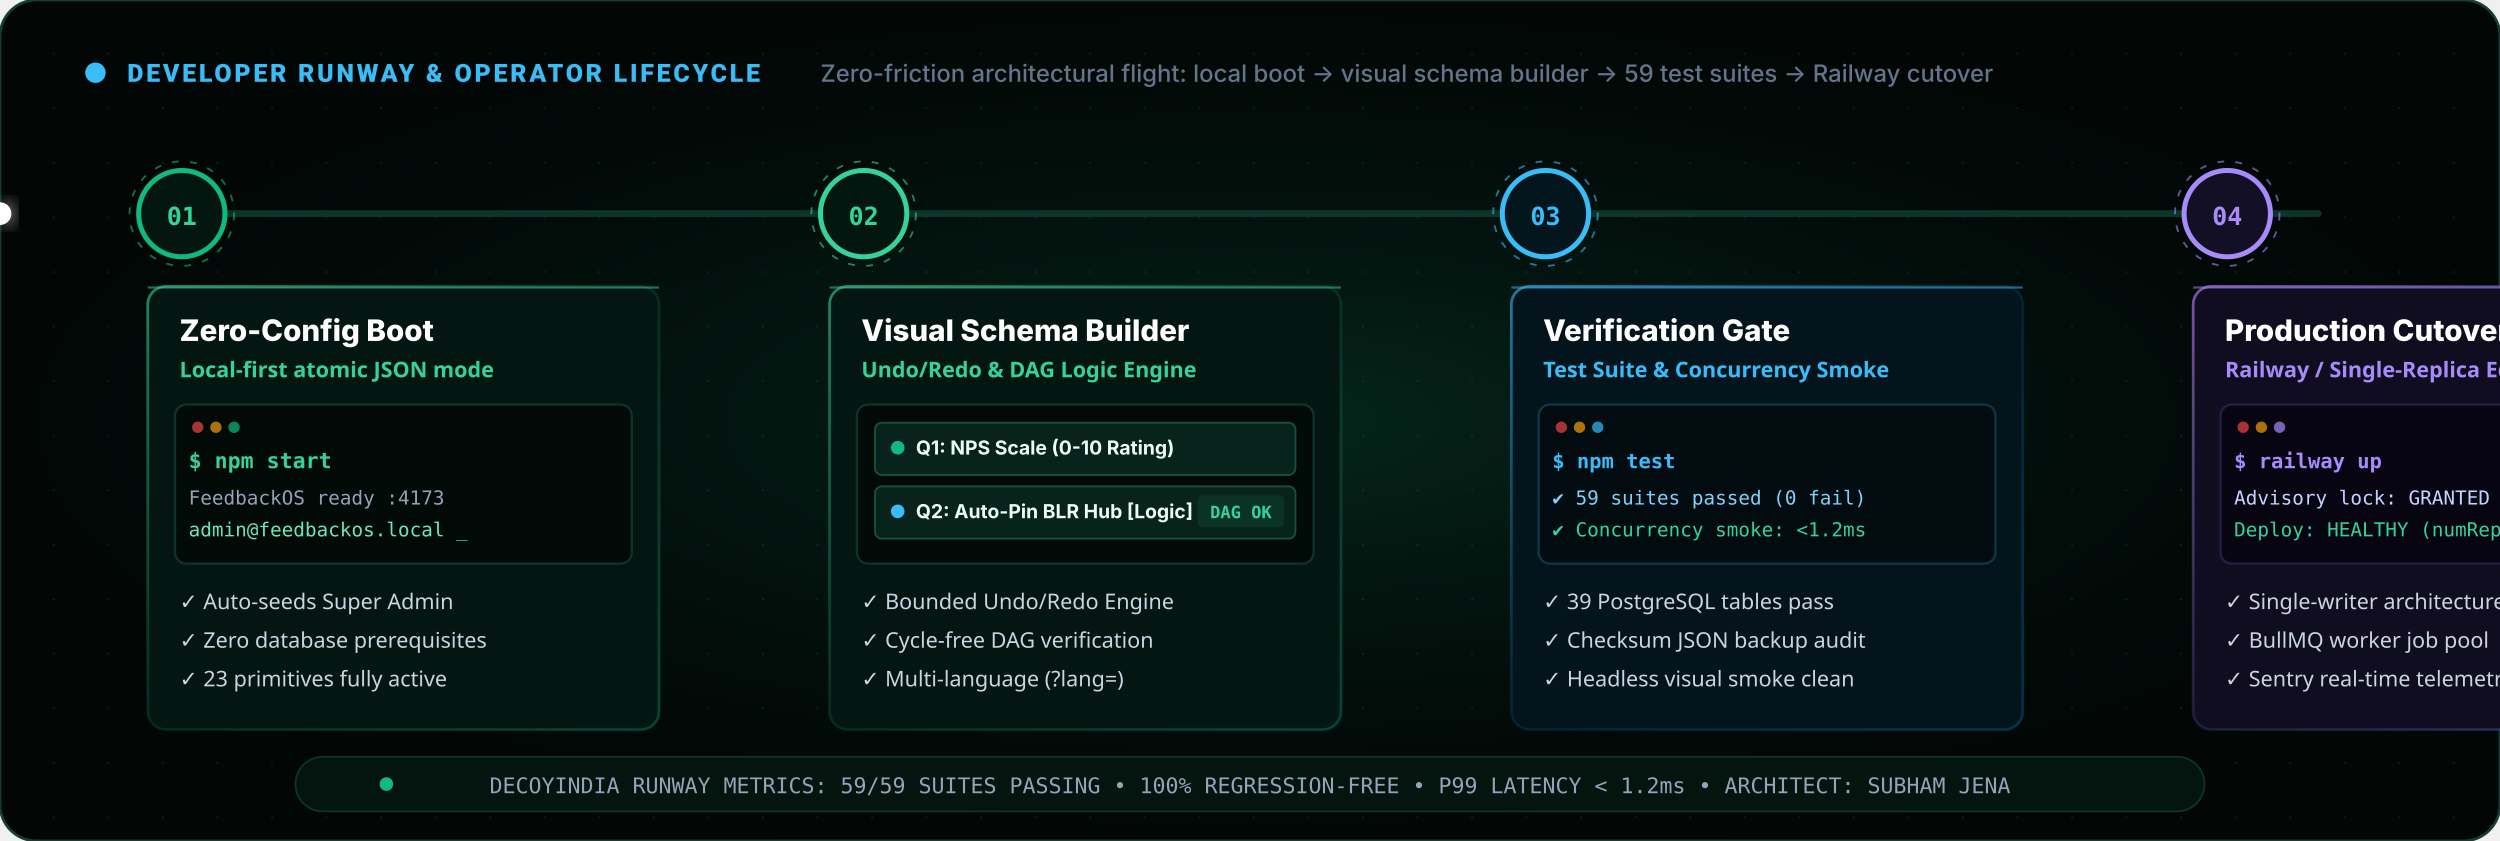
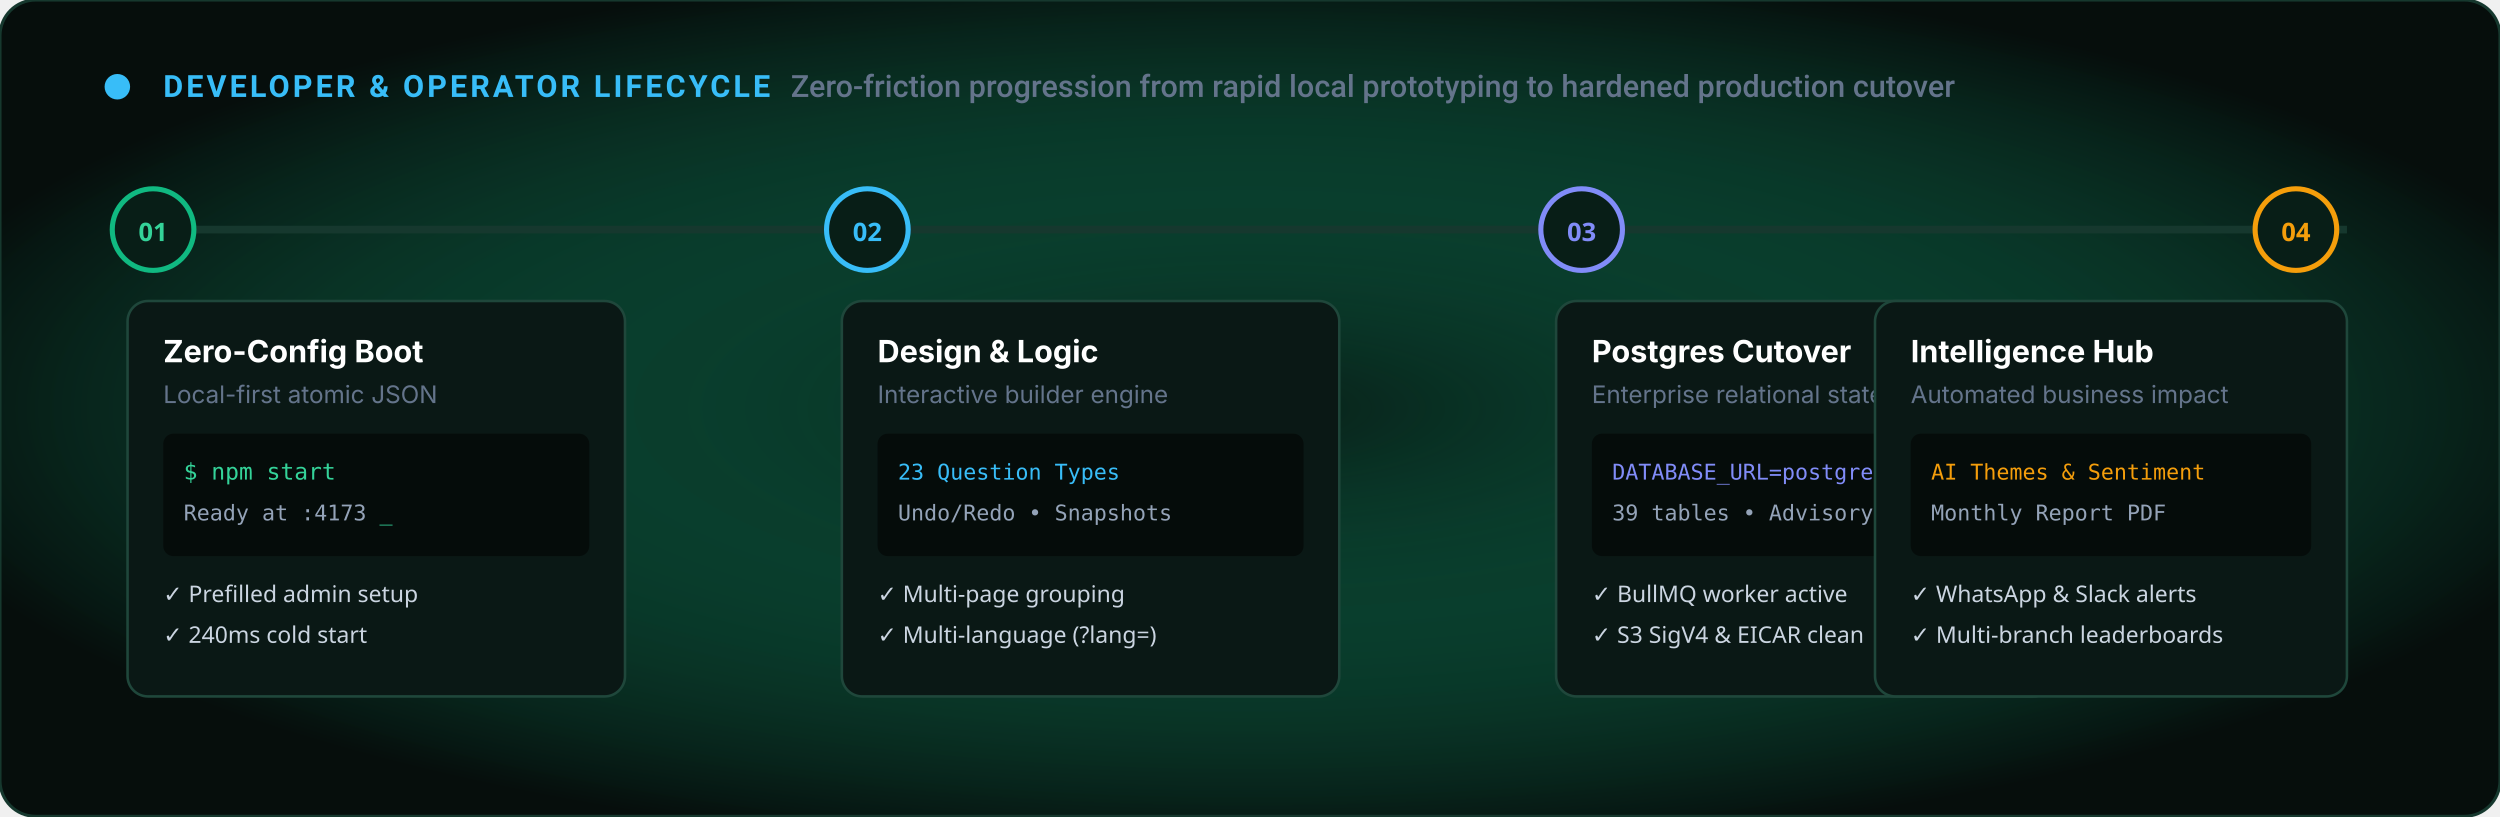
- <svg xmlns="http://www.w3.org/2000/svg" viewBox="0 0 1100 370" width="100%" height="100%" fill="none">
+ <svg xmlns="http://www.w3.org/2000/svg" viewBox="0 0 980 320" width="100%" height="100%" fill="none">
  <defs>
-     <radialGradient id="tw-glow" cx="50%" cy="50%" r="60%">
-       <stop offset="0%" stop-color="#10B981" stop-opacity="0.18" />
-       <stop offset="50%" stop-color="#059669" stop-opacity="0.06" />
-       <stop offset="100%" stop-color="#020605" stop-opacity="0" />
+     <radialGradient id="wf-bg" cx="50%" cy="50%" r="55%">
+       <stop offset="0%" stop-color="#10B981" stop-opacity="0.1" />
+       <stop offset="100%" stop-color="#060E0C" />
    </radialGradient>
-     <linearGradient id="tw-progress-grad" x1="0%" y1="0%" x2="100%" y2="0%">
+     <linearGradient id="bar-progress" x1="0%" y1="0%" x2="100%" y2="0%">
      <stop offset="0%" stop-color="#10B981" />
-       <stop offset="30%" stop-color="#34D399" />
-       <stop offset="65%" stop-color="#38BDF8" />
+       <stop offset="50%" stop-color="#38BDF8" />
      <stop offset="100%" stop-color="#A78BFA" />
    </linearGradient>
-     <linearGradient id="tw-glass-rim-emerald" x1="0%" y1="0%" x2="100%" y2="100%">
-       <stop offset="0%" stop-color="#34D399" stop-opacity="0.6" />
-       <stop offset="50%" stop-color="#10B981" stop-opacity="0.15" />
-       <stop offset="100%" stop-color="#059669" stop-opacity="0.4" />
-     </linearGradient>
-     <linearGradient id="tw-glass-rim-cyan" x1="0%" y1="0%" x2="100%" y2="100%">
-       <stop offset="0%" stop-color="#38BDF8" stop-opacity="0.6" />
-       <stop offset="50%" stop-color="#0284C7" stop-opacity="0.15" />
-       <stop offset="100%" stop-color="#0369A1" stop-opacity="0.4" />
-     </linearGradient>
-     <linearGradient id="tw-glass-rim-violet" x1="0%" y1="0%" x2="100%" y2="100%">
-       <stop offset="0%" stop-color="#C084FC" stop-opacity="0.6" />
-       <stop offset="50%" stop-color="#818CF8" stop-opacity="0.15" />
-       <stop offset="100%" stop-color="#6366F1" stop-opacity="0.4" />
-     </linearGradient>
-     <filter id="tw-station-glow" x="-30%" y="-30%" width="160%" height="160%">
-       <feGaussianBlur stdDeviation="4" result="blur" />
-       <feMerge>
-         <feMergeNode in="blur" />
-         <feMergeNode in="SourceGraphic" />
-       </feMerge>
-     </filter>
-     <pattern id="tw-grid-dots" width="24" height="24" patternUnits="userSpaceOnUse">
-       <circle cx="24" cy="24" r="0.75" fill="#143E32" fill-opacity="0.6" />
-     </pattern>
    <style>
-       @keyframes tw-line-travel {
-         0% { stroke-dashoffset: 1000; }
-         45% { stroke-dashoffset: 0; }
-         90%, 100% { stroke-dashoffset: 0; }
+       @keyframes step-pulse {
+         0%, 100% { transform: scale(1); filter: drop-shadow(0 0 4px rgba(16, 185, 129, 0.3)); }
+         50% { transform: scale(1.04); filter: drop-shadow(0 0 14px rgba(52, 211, 153, 0.8)); }
      }
-       @keyframes tw-pulse-ring {
-         0%, 100% { transform: scale(1); filter: drop-shadow(0 0 4px rgba(16, 185, 129, 0.4)); }
-         50% { transform: scale(1.08); filter: drop-shadow(0 0 16px rgba(52, 211, 153, 0.85)); }
+       @keyframes progress-fill {
+         0% { stroke-dashoffset: 860; }
+         50% { stroke-dashoffset: 0; }
+         100% { stroke-dashoffset: 0; }
      }
-       @keyframes tw-terminal-cursor {
+       @keyframes cursor-blink {
        0%, 100% { opacity: 0; }
        50% { opacity: 1; }
      }
-       @keyframes tw-check-sparkle {
-         0%, 100% { opacity: 0.6; }
-         50% { opacity: 1; filter: drop-shadow(0 0 6px rgba(52, 211, 153, 0.9)); }
+ 
+       .step-active {
+         animation: step-pulse 3.5s ease-in-out infinite;
      }
-       @keyframes tw-particle-flight {
-         0% { cx: 80px; opacity: 0; }
-         5% { opacity: 1; }
-         95% { opacity: 1; }
-         100% { cx: 1020px; opacity: 0; }
+       .progress-line {
+         stroke-dasharray: 860;
+         animation: progress-fill 6s ease-in-out infinite;
      }
- 
-       .tw-stepper-beam {
-         stroke-dasharray: 1000;
-         animation: tw-line-travel 6.5s cubic-bezier(0.2, 0.8, 0.3, 1) infinite;
-       }
-       .tw-station-node {
-         animation: tw-pulse-ring 3.8s ease-in-out infinite;
-       }
-       .tw-cursor {
-         animation: tw-terminal-cursor 0.9s steps(2, start) infinite;
-       }
-       .tw-check {
-         animation: tw-check-sparkle 2.5s ease-in-out infinite;
-       }
-       .tw-flying-photon {
-         animation: tw-particle-flight 6.5s cubic-bezier(0.2, 0.8, 0.3, 1) infinite;
+       .term-cursor {
+         animation: cursor-blink 1s steps(2, start) infinite;
      }

      @media (prefers-reduced-motion: reduce) {
-         .tw-stepper-beam, .tw-station-node, .tw-cursor, .tw-check, .tw-flying-photon {
+         .step-active, .progress-line, .term-cursor {
          animation: none !important;
        }
      }
    </style>
  </defs>
-   <rect width="1100" height="370" rx="16" fill="#020605" />
-   <rect width="1100" height="370" rx="16" fill="url(#tw-grid-dots)" />
-   <rect width="1100" height="370" rx="16" fill="url(#tw-glow)" />
-   <rect width="1100" height="370" rx="16" stroke="#163E32" stroke-width="1.2" />
-   <g transform="translate(36, 26)">
-     <circle cx="6" cy="6" r="4.5" fill="#38BDF8" />
-     <text x="20" y="10" font-family="-apple-system, BlinkMacSystemFont, 'Segoe UI', Roboto, sans-serif" font-size="11" font-weight="800" fill="#38BDF8" letter-spacing="1.2">DEVELOPER RUNWAY &amp; OPERATOR LIFECYCLE</text>
-     <text x="325" y="10" font-family="-apple-system, BlinkMacSystemFont, sans-serif" font-size="10.5" font-weight="500" fill="#64748B">Zero-friction architectural flight: local boot → visual schema builder → 59 test suites → Railway cutover</text>
+   <rect width="980" height="320" rx="14" fill="#070E0C" />
+   <rect width="980" height="320" rx="14" fill="url(#wf-bg)" />
+   <rect width="980" height="320" rx="14" stroke="#16382E" stroke-width="1.2" />
+   <g transform="translate(40, 28)">
+     <circle cx="6" cy="6" r="5" fill="#38BDF8" />
+     <text x="24" y="10" font-family="-apple-system, BlinkMacSystemFont, 'Segoe UI', Roboto, sans-serif" font-size="12" font-weight="700" fill="#38BDF8" letter-spacing="1.2">DEVELOPER &amp; OPERATOR LIFECYCLE</text>
+     <text x="270" y="10" font-family="-apple-system, BlinkMacSystemFont, 'Segoe UI', Roboto, sans-serif" font-size="12" font-weight="500" fill="#64748B">Zero-friction progression from rapid local prototyping to hardened production cutover</text>
  </g>
-   <line x1="80" y1="94" x2="1020" y2="94" stroke="#0E3328" stroke-width="3" stroke-linecap="round" />
-   <line x1="80" y1="94" x2="1020" y2="94" stroke="url(#tw-progress-grad)" stroke-width="3.5" stroke-linecap="round" class="tw-stepper-beam" filter="url(#tw-station-glow)" />
-   <circle cy="94" r="5" fill="#FFFFFF" class="tw-flying-photon" filter="url(#tw-station-glow)" />
-   <g transform="translate(80, 94)">
-     <g class="tw-station-node">
-       <circle cx="0" cy="0" r="19" fill="#031610" stroke="#10B981" stroke-width="2.2" />
-       <circle cx="0" cy="0" r="23" stroke="#10B981" stroke-width="0.8" stroke-dasharray="3, 5" opacity="0.6" />
-       <text x="0" y="5" text-anchor="middle" font-family="ui-monospace, monospace" font-size="11" font-weight="800" fill="#34D399">01</text>
-     </g>
-     <g transform="translate(-15, 32)">
-       <rect width="225" height="195" rx="8" fill="#041611" stroke="url(#tw-glass-rim-emerald)" stroke-width="1.2" />
-       <rect x="0" y="0" width="225" height="1" fill="#34D399" fill-opacity="0.5" />
-       <text x="14" y="24" font-family="-apple-system, BlinkMacSystemFont, sans-serif" font-size="13" font-weight="800" fill="#FFFFFF">Zero-Config Boot</text>
-       <text x="14" y="40" font-family="sans-serif" font-size="9.5" font-weight="600" fill="#34D399">Local-first atomic JSON mode</text>
-       <rect x="12" y="52" width="201" height="70" rx="5" fill="#010A07" stroke="#0E3328" stroke-width="1" />
-       <circle cx="22" cy="62" r="2.5" fill="#EF4444" opacity="0.7" />
-       <circle cx="30" cy="62" r="2.5" fill="#F59E0B" opacity="0.7" />
-       <circle cx="38" cy="62" r="2.5" fill="#10B981" opacity="0.7" />
-       <text x="18" y="80" font-family="ui-monospace, monospace" font-size="9.5" font-weight="700" fill="#34D399">$ npm start</text>
-       <text x="18" y="96" font-family="ui-monospace, monospace" font-size="8.5" fill="#94A3B8">FeedbackOS ready :4173</text>
-       <text x="18" y="110" font-family="ui-monospace, monospace" font-size="8.5" fill="#6EE7B7">admin@feedbackos.local <tspan fill="#34D399" class="tw-cursor">_</tspan>
+   <line x1="60" y1="90" x2="920" y2="90" stroke="#16382E" stroke-width="3" />
+   <line x1="60" y1="90" x2="920" y2="90" stroke="url(#bar-progress)" stroke-width="3" class="progress-line" />
+   <g transform="translate(60, 90)">
+     <circle cx="0" cy="0" r="16" fill="#081E17" stroke="#10B981" stroke-width="2" class="step-active" />
+     <text x="0" y="4.5" text-anchor="middle" font-family="sans-serif" font-size="10" font-weight="800" fill="#34D399">01</text>
+     <g transform="translate(-10, 28)">
+       <rect width="195" height="155" rx="8" fill="#0A1815" stroke="#1F473B" stroke-width="1" />
+       <text x="14" y="24" font-family="-apple-system, BlinkMacSystemFont, sans-serif" font-size="12" font-weight="700" fill="#FFFFFF">Zero-Config Boot</text>
+       <text x="14" y="40" font-family="-apple-system, BlinkMacSystemFont, sans-serif" font-size="9.5" fill="#64748B">Local-first atomic JSON</text>
+       <rect x="14" y="52" width="167" height="48" rx="4" fill="#050C0A" />
+       <text x="22" y="70" font-family="ui-monospace, monospace" font-size="9" fill="#34D399">$ npm start</text>
+       <text x="22" y="86" font-family="ui-monospace, monospace" font-size="8.5" fill="#94A3B8">Ready at :4173 <tspan fill="#34D399" class="term-cursor">_</tspan>
      </text>
-       <text x="14" y="142" font-family="sans-serif" font-size="9.5" fill="#CBD5E1">✓ Auto-seeds Super Admin</text>
-       <text x="14" y="159" font-family="sans-serif" font-size="9.5" fill="#CBD5E1">✓ Zero database prerequisites</text>
-       <text x="14" y="176" font-family="sans-serif" font-size="9.5" fill="#CBD5E1">✓ 23 primitives fully active</text>
+       <text x="14" y="118" font-family="sans-serif" font-size="9" fill="#CBD5E1">✓ Prefilled admin setup</text>
+       <text x="14" y="134" font-family="sans-serif" font-size="9" fill="#CBD5E1">✓ 240ms cold start</text>
    </g>
  </g>
-   <g transform="translate(380, 94)">
-     <g class="tw-station-node">
-       <circle cx="0" cy="0" r="19" fill="#031610" stroke="#34D399" stroke-width="2.2" />
-       <circle cx="0" cy="0" r="23" stroke="#34D399" stroke-width="0.8" stroke-dasharray="3, 5" opacity="0.6" />
-       <text x="0" y="5" text-anchor="middle" font-family="ui-monospace, monospace" font-size="11" font-weight="800" fill="#34D399">02</text>
-     </g>
-     <g transform="translate(-15, 32)">
-       <rect width="225" height="195" rx="8" fill="#041611" stroke="url(#tw-glass-rim-emerald)" stroke-width="1.2" />
-       <rect x="0" y="0" width="225" height="1" fill="#34D399" fill-opacity="0.5" />
-       <text x="14" y="24" font-family="-apple-system, BlinkMacSystemFont, sans-serif" font-size="13" font-weight="800" fill="#FFFFFF">Visual Schema Builder</text>
-       <text x="14" y="40" font-family="sans-serif" font-size="9.5" font-weight="600" fill="#34D399">Undo/Redo &amp; DAG Logic Engine</text>
-       <g transform="translate(12, 52)">
-         <rect width="201" height="70" rx="5" fill="#010A07" stroke="#0E3328" stroke-width="1" />
-         <rect x="8" y="8" width="185" height="23" rx="3" fill="#08231B" stroke="#16513F" stroke-width="0.8" />
-         <circle cx="18" cy="19" r="3" fill="#10B981" />
-         <text x="26" y="22" font-family="-apple-system, BlinkMacSystemFont, sans-serif" font-size="8.5" font-weight="700" fill="#ECFDF5">Q1: NPS Scale (0-10 Rating)</text>
-         <rect x="8" y="36" width="185" height="23" rx="3" fill="#08231B" stroke="#16513F" stroke-width="0.8" />
-         <circle cx="18" cy="47" r="3" fill="#38BDF8" />
-         <text x="26" y="50" font-family="-apple-system, BlinkMacSystemFont, sans-serif" font-size="8.5" font-weight="700" fill="#ECFDF5">Q2: Auto-Pin BLR Hub [Logic]</text>
-         <rect x="150" y="40" width="38" height="14" rx="2" fill="#0A3325" />
-         <text x="169" y="50" text-anchor="middle" font-family="ui-monospace, monospace" font-size="7.5" font-weight="700" fill="#34D399">DAG OK</text>
-       </g>
-       <text x="14" y="142" font-family="sans-serif" font-size="9.5" fill="#CBD5E1">✓ Bounded Undo/Redo Engine</text>
-       <text x="14" y="159" font-family="sans-serif" font-size="9.5" fill="#CBD5E1">✓ Cycle-free DAG verification</text>
-       <text x="14" y="176" font-family="sans-serif" font-size="9.5" fill="#CBD5E1">✓ Multi-language (?lang=)</text>
+   <g transform="translate(340, 90)">
+     <circle cx="0" cy="0" r="16" fill="#081E17" stroke="#38BDF8" stroke-width="2" class="step-active" />
+     <text x="0" y="4.5" text-anchor="middle" font-family="sans-serif" font-size="10" font-weight="800" fill="#38BDF8">02</text>
+     <g transform="translate(-10, 28)">
+       <rect width="195" height="155" rx="8" fill="#0A1815" stroke="#1F473B" stroke-width="1" />
+       <text x="14" y="24" font-family="-apple-system, BlinkMacSystemFont, sans-serif" font-size="12" font-weight="700" fill="#FFFFFF">Design &amp; Logic</text>
+       <text x="14" y="40" font-family="-apple-system, BlinkMacSystemFont, sans-serif" font-size="9.5" fill="#64748B">Interactive builder engine</text>
+       <rect x="14" y="52" width="167" height="48" rx="4" fill="#050C0A" />
+       <text x="22" y="70" font-family="ui-monospace, monospace" font-size="8.5" fill="#38BDF8">23 Question Types</text>
+       <text x="22" y="86" font-family="ui-monospace, monospace" font-size="8.5" fill="#94A3B8">Undo/Redo • Snapshots</text>
+       <text x="14" y="118" font-family="sans-serif" font-size="9" fill="#CBD5E1">✓ Multi-page grouping</text>
+       <text x="14" y="134" font-family="sans-serif" font-size="9" fill="#CBD5E1">✓ Multi-language (?lang=)</text>
    </g>
  </g>
-   <g transform="translate(680, 94)">
-     <g class="tw-station-node">
-       <circle cx="0" cy="0" r="19" fill="#03151D" stroke="#38BDF8" stroke-width="2.2" />
-       <circle cx="0" cy="0" r="23" stroke="#38BDF8" stroke-width="0.8" stroke-dasharray="3, 5" opacity="0.6" />
-       <text x="0" y="5" text-anchor="middle" font-family="ui-monospace, monospace" font-size="11" font-weight="800" fill="#38BDF8">03</text>
-     </g>
-     <g transform="translate(-15, 32)">
-       <rect width="225" height="195" rx="8" fill="#03141C" stroke="url(#tw-glass-rim-cyan)" stroke-width="1.2" />
-       <rect x="0" y="0" width="225" height="1" fill="#38BDF8" fill-opacity="0.5" />
-       <text x="14" y="24" font-family="-apple-system, BlinkMacSystemFont, sans-serif" font-size="13" font-weight="800" fill="#FFFFFF">Verification Gate</text>
-       <text x="14" y="40" font-family="sans-serif" font-size="9.5" font-weight="600" fill="#38BDF8">Test Suite &amp; Concurrency Smoke</text>
-       <rect x="12" y="52" width="201" height="70" rx="5" fill="#010B10" stroke="#0E3847" stroke-width="1" />
-       <circle cx="22" cy="62" r="2.5" fill="#EF4444" opacity="0.7" />
-       <circle cx="30" cy="62" r="2.5" fill="#F59E0B" opacity="0.7" />
-       <circle cx="38" cy="62" r="2.5" fill="#38BDF8" opacity="0.7" />
-       <text x="18" y="80" font-family="ui-monospace, monospace" font-size="9" font-weight="700" fill="#38BDF8">$ npm test</text>
-       <text x="18" y="96" font-family="ui-monospace, monospace" font-size="8.5" fill="#7DD3FC" class="tw-check">✔ 59 suites passed (0 fail)</text>
-       <text x="18" y="110" font-family="ui-monospace, monospace" font-size="8.5" fill="#34D399" class="tw-check">✔ Concurrency smoke: &lt;1.2ms</text>
-       <text x="14" y="142" font-family="sans-serif" font-size="9.5" fill="#CBD5E1">✓ 39 PostgreSQL tables pass</text>
-       <text x="14" y="159" font-family="sans-serif" font-size="9.5" fill="#CBD5E1">✓ Checksum JSON backup audit</text>
-       <text x="14" y="176" font-family="sans-serif" font-size="9.5" fill="#CBD5E1">✓ Headless visual smoke clean</text>
+   <g transform="translate(620, 90)">
+     <circle cx="0" cy="0" r="16" fill="#081E17" stroke="#818CF8" stroke-width="2" class="step-active" />
+     <text x="0" y="4.5" text-anchor="middle" font-family="sans-serif" font-size="10" font-weight="800" fill="#818CF8">03</text>
+     <g transform="translate(-10, 28)">
+       <rect width="195" height="155" rx="8" fill="#0A1815" stroke="#1F473B" stroke-width="1" />
+       <text x="14" y="24" font-family="-apple-system, BlinkMacSystemFont, sans-serif" font-size="12" font-weight="700" fill="#FFFFFF">Postgres Cutover</text>
+       <text x="14" y="40" font-family="-apple-system, BlinkMacSystemFont, sans-serif" font-size="9.5" fill="#64748B">Enterprise relational state</text>
+       <rect x="14" y="52" width="167" height="48" rx="4" fill="#050C0A" />
+       <text x="22" y="70" font-family="ui-monospace, monospace" font-size="8.5" fill="#818CF8">DATABASE_URL=postgres</text>
+       <text x="22" y="86" font-family="ui-monospace, monospace" font-size="8.5" fill="#94A3B8">39 tables • Advisory lock</text>
+       <text x="14" y="118" font-family="sans-serif" font-size="9" fill="#CBD5E1">✓ BullMQ worker active</text>
+       <text x="14" y="134" font-family="sans-serif" font-size="9" fill="#CBD5E1">✓ S3 SigV4 &amp; EICAR clean</text>
    </g>
  </g>
-   <g transform="translate(980, 94)">
-     <g class="tw-station-node">
-       <circle cx="0" cy="0" r="19" fill="#130F24" stroke="#A78BFA" stroke-width="2.2" />
-       <circle cx="0" cy="0" r="23" stroke="#A78BFA" stroke-width="0.8" stroke-dasharray="3, 5" opacity="0.6" />
-       <text x="0" y="5" text-anchor="middle" font-family="ui-monospace, monospace" font-size="11" font-weight="800" fill="#A78BFA">04</text>
-     </g>
-     <g transform="translate(-15, 32)">
-       <rect width="225" height="195" rx="8" fill="#100D20" stroke="url(#tw-glass-rim-violet)" stroke-width="1.2" />
-       <rect x="0" y="0" width="225" height="1" fill="#A78BFA" fill-opacity="0.5" />
-       <text x="14" y="24" font-family="-apple-system, BlinkMacSystemFont, sans-serif" font-size="13" font-weight="800" fill="#FFFFFF">Production Cutover</text>
-       <text x="14" y="40" font-family="sans-serif" font-size="9.5" font-weight="600" fill="#A78BFA">Railway / Single-Replica Edge</text>
-       <rect x="12" y="52" width="201" height="70" rx="5" fill="#070512" stroke="#261E47" stroke-width="1" />
-       <circle cx="22" cy="62" r="2.5" fill="#EF4444" opacity="0.7" />
-       <circle cx="30" cy="62" r="2.5" fill="#F59E0B" opacity="0.7" />
-       <circle cx="38" cy="62" r="2.5" fill="#A78BFA" opacity="0.7" />
-       <text x="18" y="80" font-family="ui-monospace, monospace" font-size="9" font-weight="700" fill="#A78BFA">$ railway up</text>
-       <text x="18" y="96" font-family="ui-monospace, monospace" font-size="8.5" fill="#C7D2FE">Advisory lock: GRANTED (0x464F)</text>
-       <text x="18" y="110" font-family="ui-monospace, monospace" font-size="8.5" fill="#34D399">Deploy: HEALTHY (numRep: 1)</text>
-       <text x="14" y="142" font-family="sans-serif" font-size="9.5" fill="#CBD5E1">✓ Single-writer architecture</text>
-       <text x="14" y="159" font-family="sans-serif" font-size="9.5" fill="#CBD5E1">✓ BullMQ worker job pool</text>
-       <text x="14" y="176" font-family="sans-serif" font-size="9.5" fill="#CBD5E1">✓ Sentry real-time telemetry</text>
+   <g transform="translate(900, 90)">
+     <circle cx="0" cy="0" r="16" fill="#081E17" stroke="#F59E0B" stroke-width="2" class="step-active" />
+     <text x="0" y="4.5" text-anchor="middle" font-family="sans-serif" font-size="10" font-weight="800" fill="#F59E0B">04</text>
+     <g transform="translate(-165, 28)">
+       <rect width="185" height="155" rx="8" fill="#0A1815" stroke="#1F473B" stroke-width="1" />
+       <text x="14" y="24" font-family="-apple-system, BlinkMacSystemFont, sans-serif" font-size="12" font-weight="700" fill="#FFFFFF">Intelligence Hub</text>
+       <text x="14" y="40" font-family="-apple-system, BlinkMacSystemFont, sans-serif" font-size="9.5" fill="#64748B">Automated business impact</text>
+       <rect x="14" y="52" width="157" height="48" rx="4" fill="#050C0A" />
+       <text x="22" y="70" font-family="ui-monospace, monospace" font-size="8.5" fill="#F59E0B">AI Themes &amp; Sentiment</text>
+       <text x="22" y="86" font-family="ui-monospace, monospace" font-size="8.5" fill="#94A3B8">Monthly Report PDF</text>
+       <text x="14" y="118" font-family="sans-serif" font-size="9" fill="#CBD5E1">✓ WhatsApp &amp; Slack alerts</text>
+       <text x="14" y="134" font-family="sans-serif" font-size="9" fill="#CBD5E1">✓ Multi-branch leaderboards</text>
    </g>
  </g>
-   <g transform="translate(550, 345)" text-anchor="middle">
-     <rect x="-420" y="-12" width="840" height="24" rx="12" fill="#04140F" stroke="#0E3328" stroke-width="0.8" />
-     <circle cx="-380" cy="0" r="3" fill="#10B981" />
-     <text x="0" y="4" font-family="ui-monospace, monospace" font-size="9.5" fill="#94A3B8">
-       DECOYINDIA RUNWAY METRICS: 59/59 SUITES PASSING • 100% REGRESSION-FREE • P99 LATENCY &lt; 1.2ms • ARCHITECT: SUBHAM JENA
-     </text>
-   </g>
</svg>
